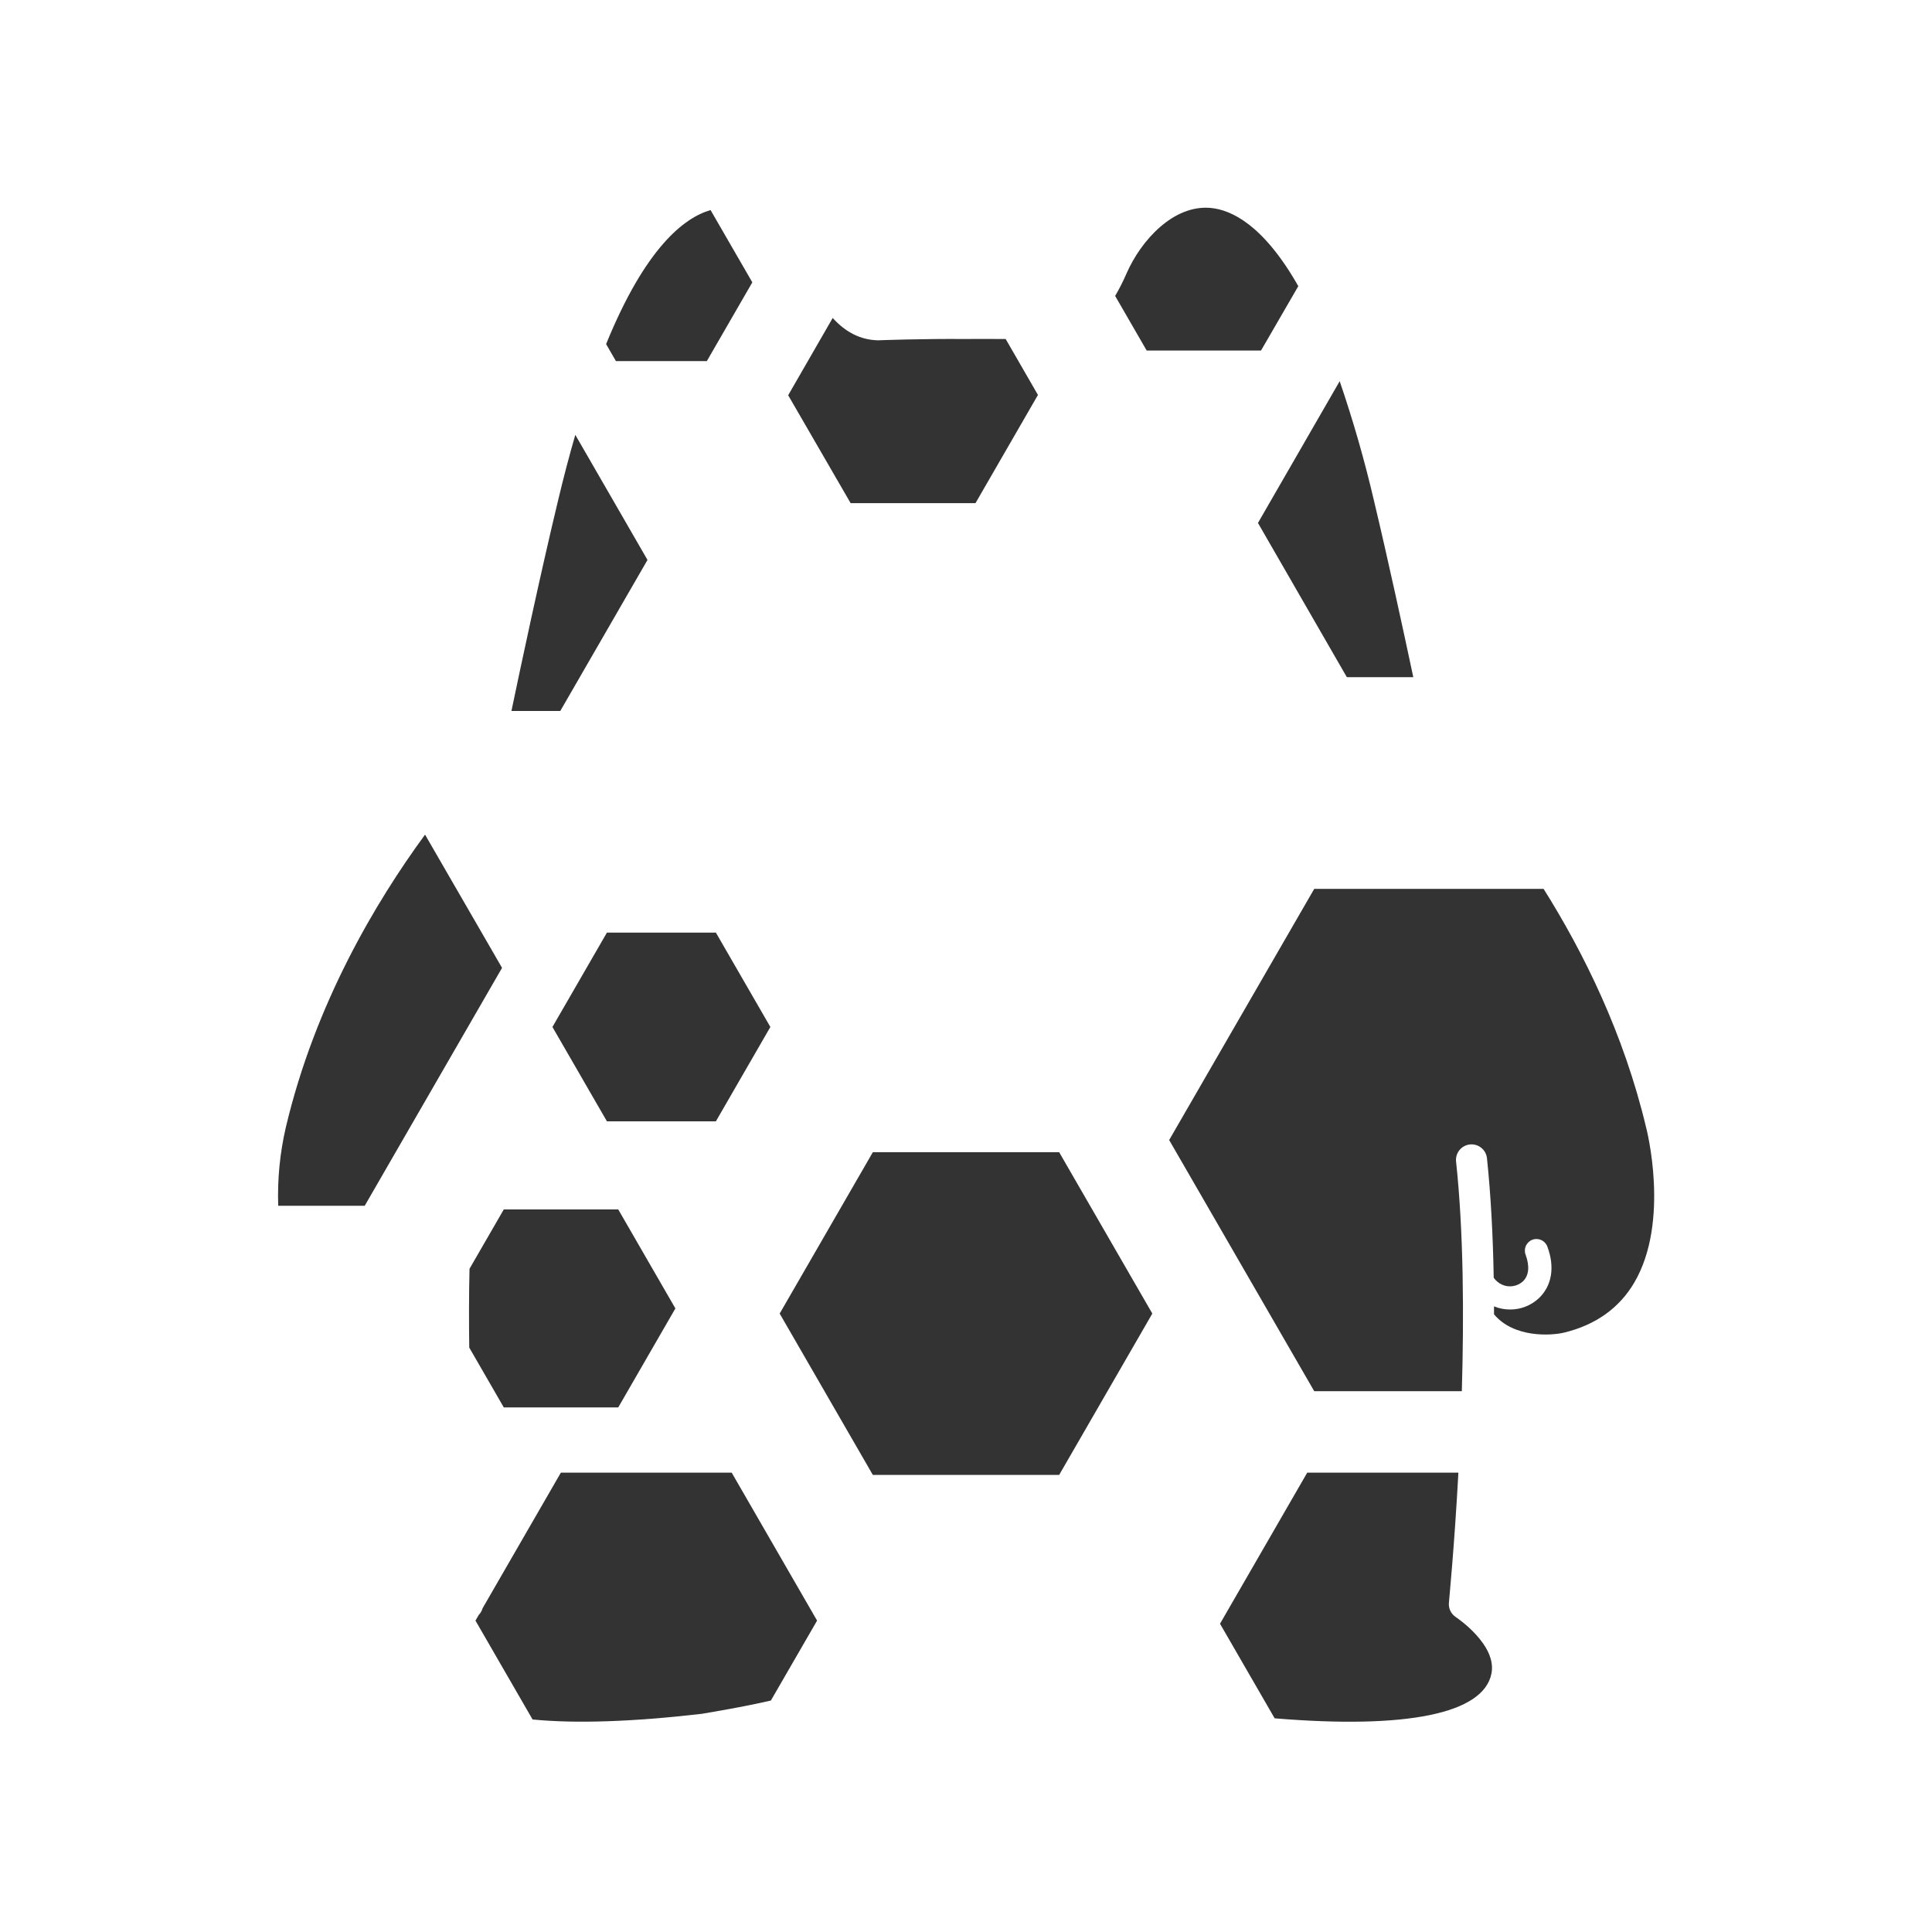
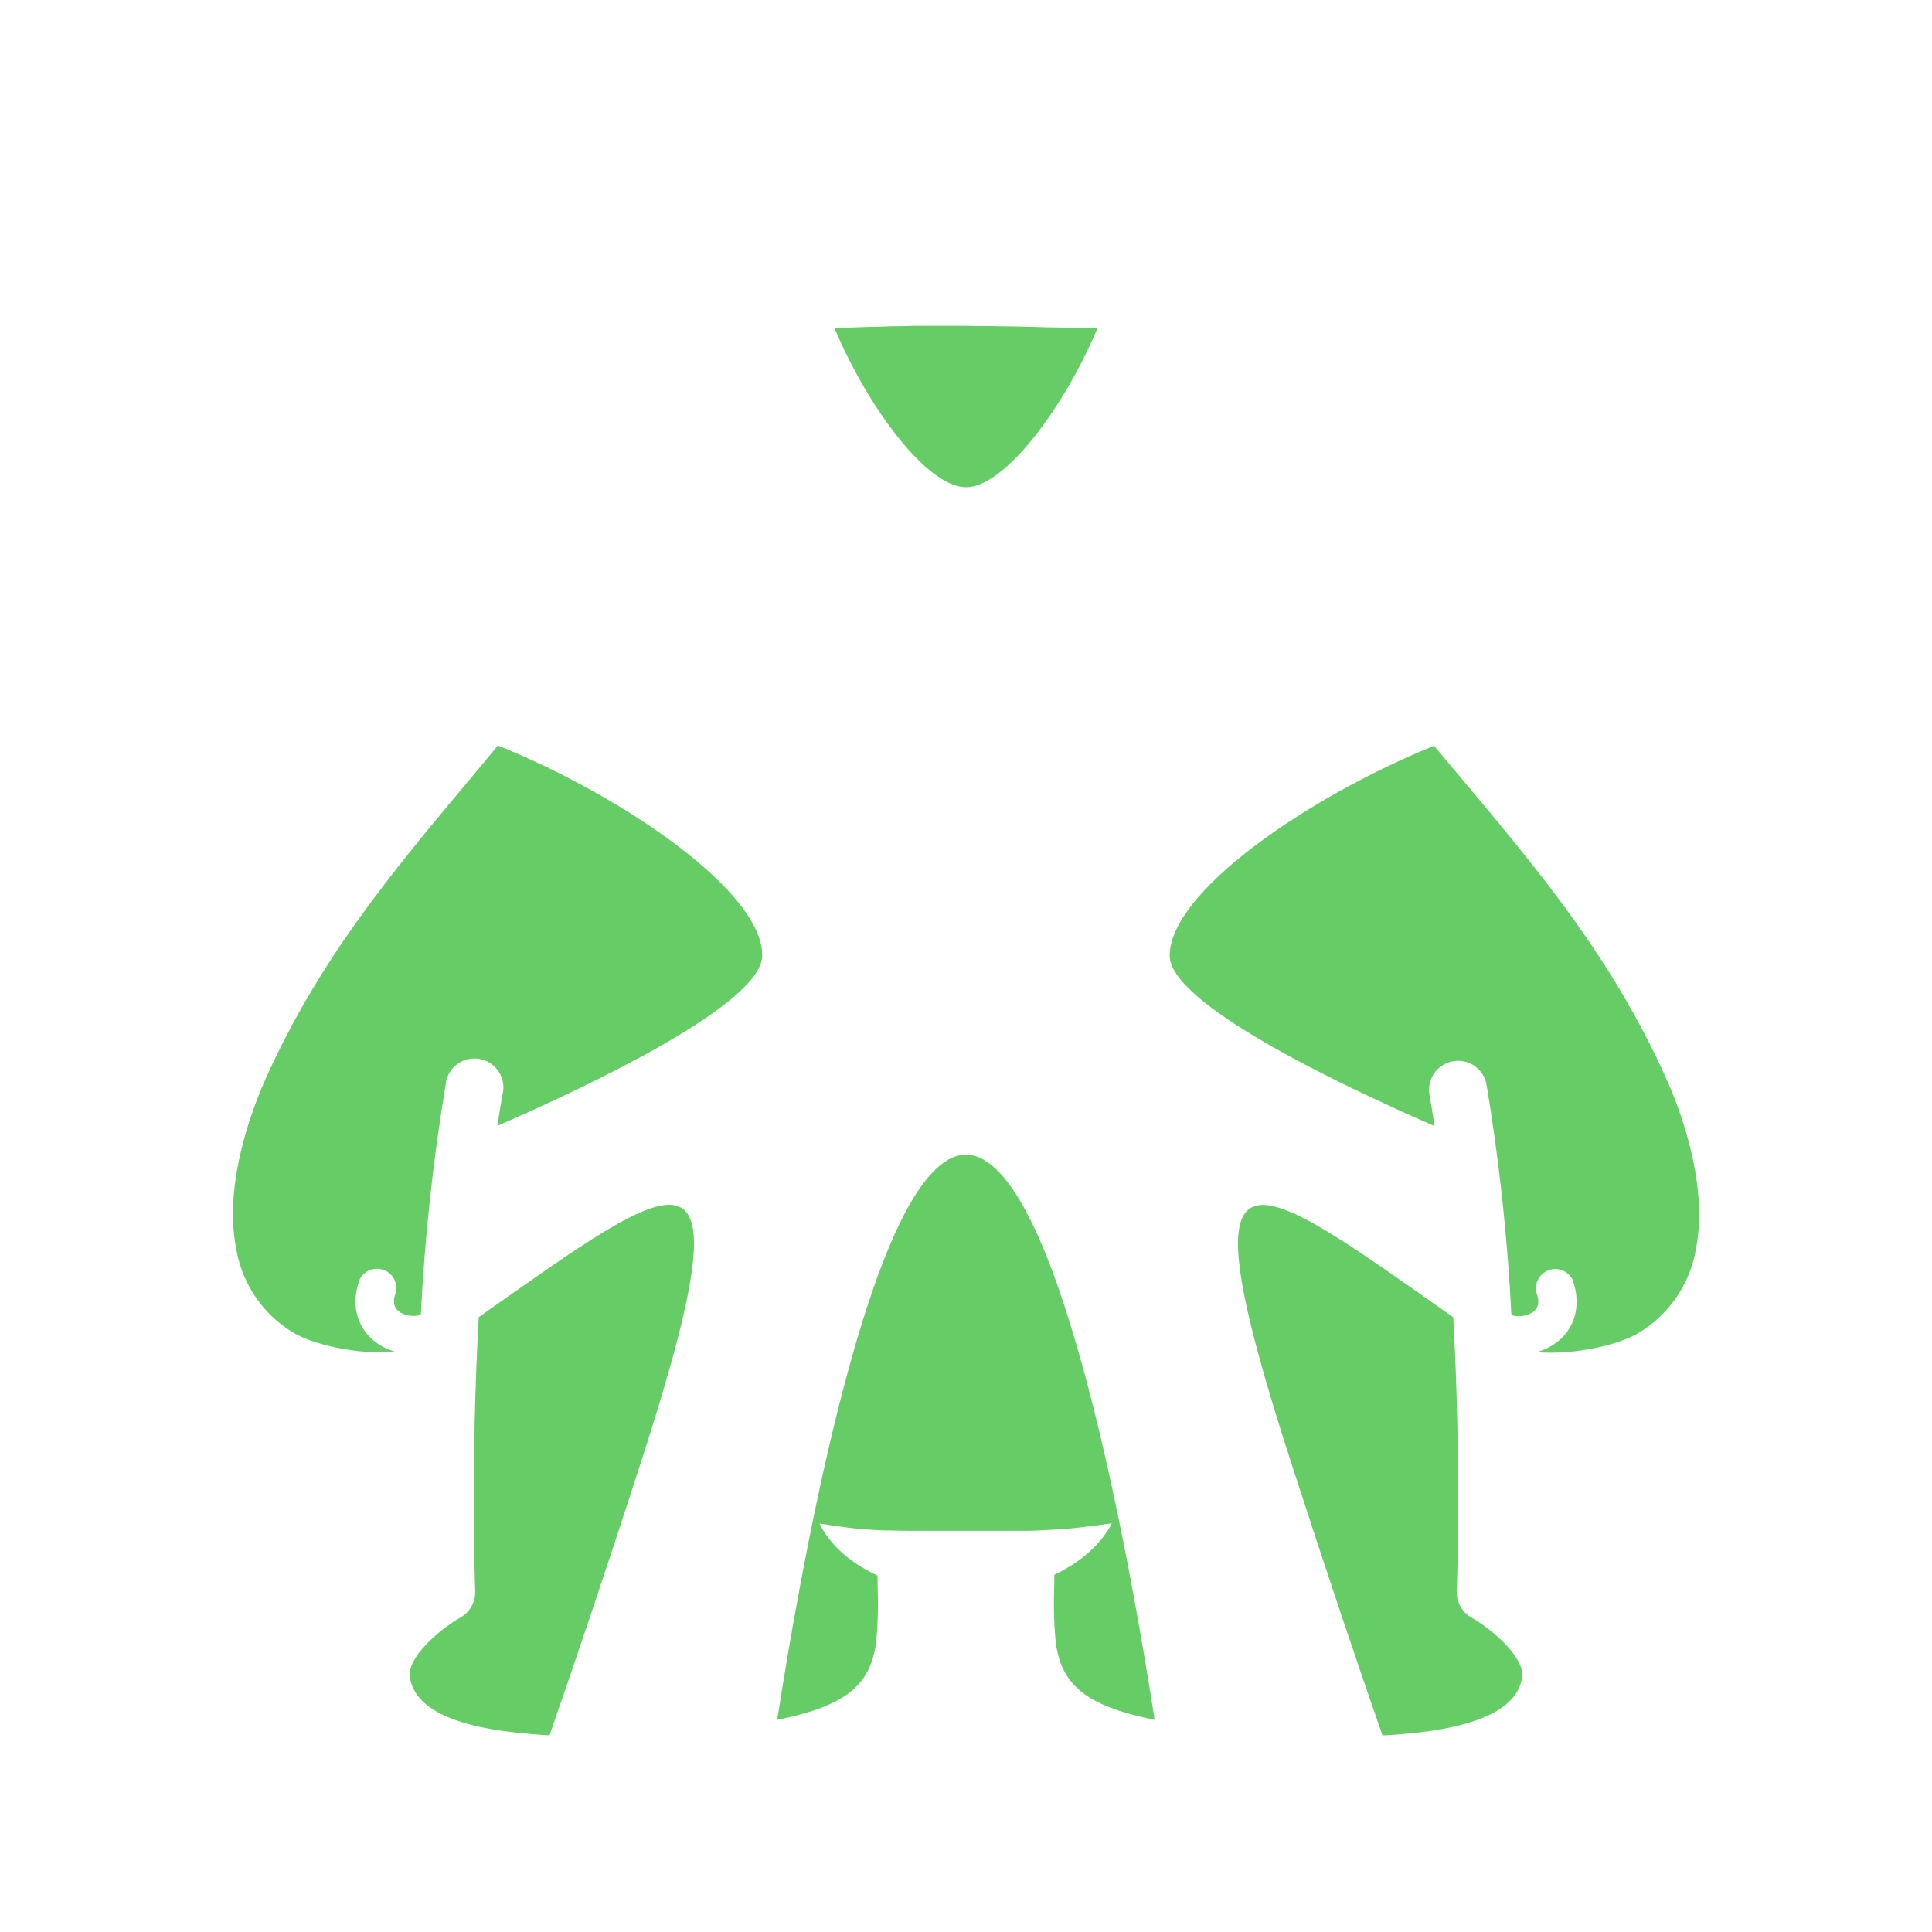
<svg xmlns="http://www.w3.org/2000/svg" id="图层_1" data-name="图层 1" viewBox="0 0 500 500">
  <defs>
-     <style>.cls-1{fill:#333;}</style>
+     <style>.cls-1{fill:#6c6;}</style>
  </defs>
-   <path class="cls-1" d="M422.91,332c9.41-15.94,3.17-40,3.1-40.23-5.78-24.28-16.21-45.32-26.53-61.73H340.12l-37.54,65,37.54,65h38.2c.57-19.59.46-41.3-1.49-59.43a4,4,0,0,1,8-.85c1,9.6,1.56,20.18,1.74,30.91a5.2,5.2,0,0,0,2.21,1.82,5,5,0,0,0,5.34-.86c1.56-1.48,1.81-3.94.7-6.93a3,3,0,0,1,5.63-2.09c2,5.31,1.17,10.18-2.2,13.37a10.83,10.83,0,0,1-7.47,2.92,11,11,0,0,1-4.13-.81c0,.69,0,1.37,0,2.05,5.15,6.18,14.89,5.54,18.2,4.72C413,342.87,419.05,338.52,422.91,332Z" />
-   <path class="cls-1" d="M110,216c-12.85,17.54-28.45,43.81-36,75.64A78.34,78.34,0,0,0,72,312.05H94.39l35.54-61.57Z" />
-   <path class="cls-1" d="M132.36,184H145l22.57-39.09-18.68-32.37c-1.54,5.3-3.06,11.07-4.55,17.35C139.7,149.22,134.73,172.64,132.36,184Z" />
-   <polygon class="cls-1" points="298.22 339.95 274.11 298.19 225.89 298.19 201.78 339.95 225.89 381.71 274.11 381.71 298.22 339.95" />
-   <path class="cls-1" d="M376.79,418.52a4,4,0,0,1-1.81-3.76c0-.31,1.4-14.25,2.45-33.64H338.31l-22.57,39.1,14.14,24.48c34.18,2.83,54-1.19,56.1-11.55C387.51,425.67,376.9,418.59,376.79,418.52Z" />
-   <path class="cls-1" d="M220.14,130.21h32.32l16.16-28-8.35-14.47c-3.2,0-6.73-.06-10.23,0-11.2-.11-22.59.32-22.71.33h-.23c-4.34-.14-8.18-2-11.6-5.78l-11.52,20Z" />
-   <polygon class="cls-1" points="199.37 265.78 185.27 241.36 157.07 241.36 142.97 265.78 157.07 290.2 185.27 290.2 199.37 265.78" />
-   <path class="cls-1" d="M156.86,89.05l2.54,4.4h23.53L194.7,73.07,183.89,54.36C177,56.36,167,64.17,156.86,89.05Z" />
-   <path class="cls-1" d="M325.56,135.34l23,39.91h17.2c-2.63-12.39-6.48-30.15-10.11-45.39a320.88,320.88,0,0,0-8.94-31.21Z" />
-   <path class="cls-1" d="M211.46,419.41l-22.1-38.29H145.15l-20.26,35.1a4,4,0,0,1-1,1.74l-.84,1.45L137.83,445c11.08,1.09,25.81.62,43.83-1.47,6.8-1.15,12.72-2.24,17.84-3.43Z" />
-   <path class="cls-1" d="M288.6,76.59l8.16,14.13h29.59L336,74.06c-9-15.85-17.32-19.77-22.73-20.25-9.51-.85-17.95,8.27-21.78,17.08A53.07,53.07,0,0,1,288.6,76.59Z" />
-   <path class="cls-1" d="M160,364.24l14.79-25.62L160,313H130.38l-8.87,15.36c-.16,6.77-.16,13.64-.07,20.39l8.94,15.49Z" />
+   <path class="cls-1" d="M142.21,449.1c6.58-18.85,14.46-42.18,23.77-71,28.85-89.17,10.52-74.22-42.08-37.23-2.13,38-.94,70.43-.92,70.91a7.54,7.54,0,0,1-3.8,6.82c-5.7,3.26-13.82,10.43-13.1,15.41C107.37,442.9,119.27,447.88,142.21,449.1Z" />
+   <path class="cls-1" d="M250,126.1c10,0,25.37-20.5,34.08-41.28l-6.64,0c-2.92-.07-6-.06-9.12-.18s-6.36-.16-9.62-.19l-2.45-.06-2.46,0c-1.64,0-3.29-.08-4.94-.06s-3.28,0-4.92,0l-4.89,0c-1.62,0-3.22,0-4.82.07s-3.17,0-4.71.09-3.08.1-4.59.12-3,.13-4.42.15-3.08.08-4.55.14C224.66,105.63,240,126.1,250,126.1Z" />
+   <path class="cls-1" d="M102.42,349.87a15.69,15.69,0,0,1-3.36-1.33c-6.25-3.41-8.63-10.22-6-17.37a5,5,0,0,1,9.35,3.39c-1.21,3.34.25,4.59,1.45,5.25a6.9,6.9,0,0,0,5.05.49,521.42,521.42,0,0,1,6.39-59.41A7.5,7.5,0,1,1,130,283.47c-.45,2.6-.88,5.24-1.28,7.9,25.23-11,68.55-31.73,68.55-44.13,0-16.45-35.59-41-68.41-54.31L123,200c-21.52,25.67-40.1,47.85-54.14,78.93-3,6.73-9.46,23-8.47,38.61a52.5,52.5,0,0,0,.87,6.38,31.45,31.45,0,0,0,14.33,20.79C81,348.06,92.71,350.65,102.42,349.87Z" />
+   <path class="cls-1" d="M380.81,418.63a7.54,7.54,0,0,1-3.79-6.81c0-.48,1.21-32.88-.92-70.91-52.6-37-70.93-51.93-42.08,37.23,9.31,28.78,17.19,52.11,23.77,71,22.94-1.22,34.84-6.2,36.13-15.06C394.64,429.07,386.52,421.9,380.81,418.63Z" />
+   <path class="cls-1" d="M298.82,445.09c-5.37-34.73-22.05-131.85-44-144.79a8.8,8.8,0,0,0-9.68,0c-21.93,12.94-38.61,110.06-44,144.79,17.86-3.62,24.5-9,25.7-21a106,106,0,0,0,.31-12.7c0-1.26-.06-2.46-.05-3.65a39.58,39.58,0,0,1-5.76-3.22c-.86-.6-1.66-1.22-2.41-1.81s-1.4-1.22-2-1.81a27.07,27.07,0,0,1-2.86-3.33,18.77,18.77,0,0,1-1.52-2.38c-.32-.58-.47-.89-.47-.89l1,.13c.64.08,1.54.26,2.68.41s2.47.35,3.95.55,3.14.34,4.9.46c.89,0,1.77.15,2.72.16.47,0,.93.05,1.41.07l1.45,0c2,.06,4,.1,6.15.1h20.45c2.27,0,4.48,0,6.6,0s4.18,0,6.13-.13,3.83-.18,5.6-.31l2.55-.23c.82-.08,1.6-.19,2.37-.26l4-.51c1.13-.13,2.08-.32,2.72-.38s1-.11,1-.11-.16.31-.49.87a20,20,0,0,1-1.54,2.33,29.79,29.79,0,0,1-2.89,3.3c-.6.6-1.29,1.16-2,1.8s-1.54,1.19-2.4,1.81a40.22,40.22,0,0,1-5.58,3.18c0,1.24,0,2.49-.05,3.8a106,106,0,0,0,.31,12.7C274.32,436.09,281,441.47,298.82,445.09Z" />
+   <path class="cls-1" d="M431.12,278.88C417.08,247.8,398.5,225.62,377,200l-5.87-7c-32.82,13.36-68.41,37.86-68.41,54.31,0,12.4,43.32,33.11,68.55,44.13-.4-2.66-.83-5.3-1.28-7.9a7.5,7.5,0,1,1,14.77-2.58,521.42,521.42,0,0,1,6.39,59.41,6.9,6.9,0,0,0,5.05-.49c1.2-.66,2.66-1.91,1.45-5.25a5,5,0,0,1,9.35-3.39c2.59,7.15.21,14-6,17.37a15.69,15.69,0,0,1-3.36,1.33c9.71.78,21.41-1.81,26.81-5.21a31.44,31.44,0,0,0,14.34-20.81,53.57,53.57,0,0,0,.86-6.34C440.59,301.94,434.16,285.61,431.12,278.88Z" />
</svg>
